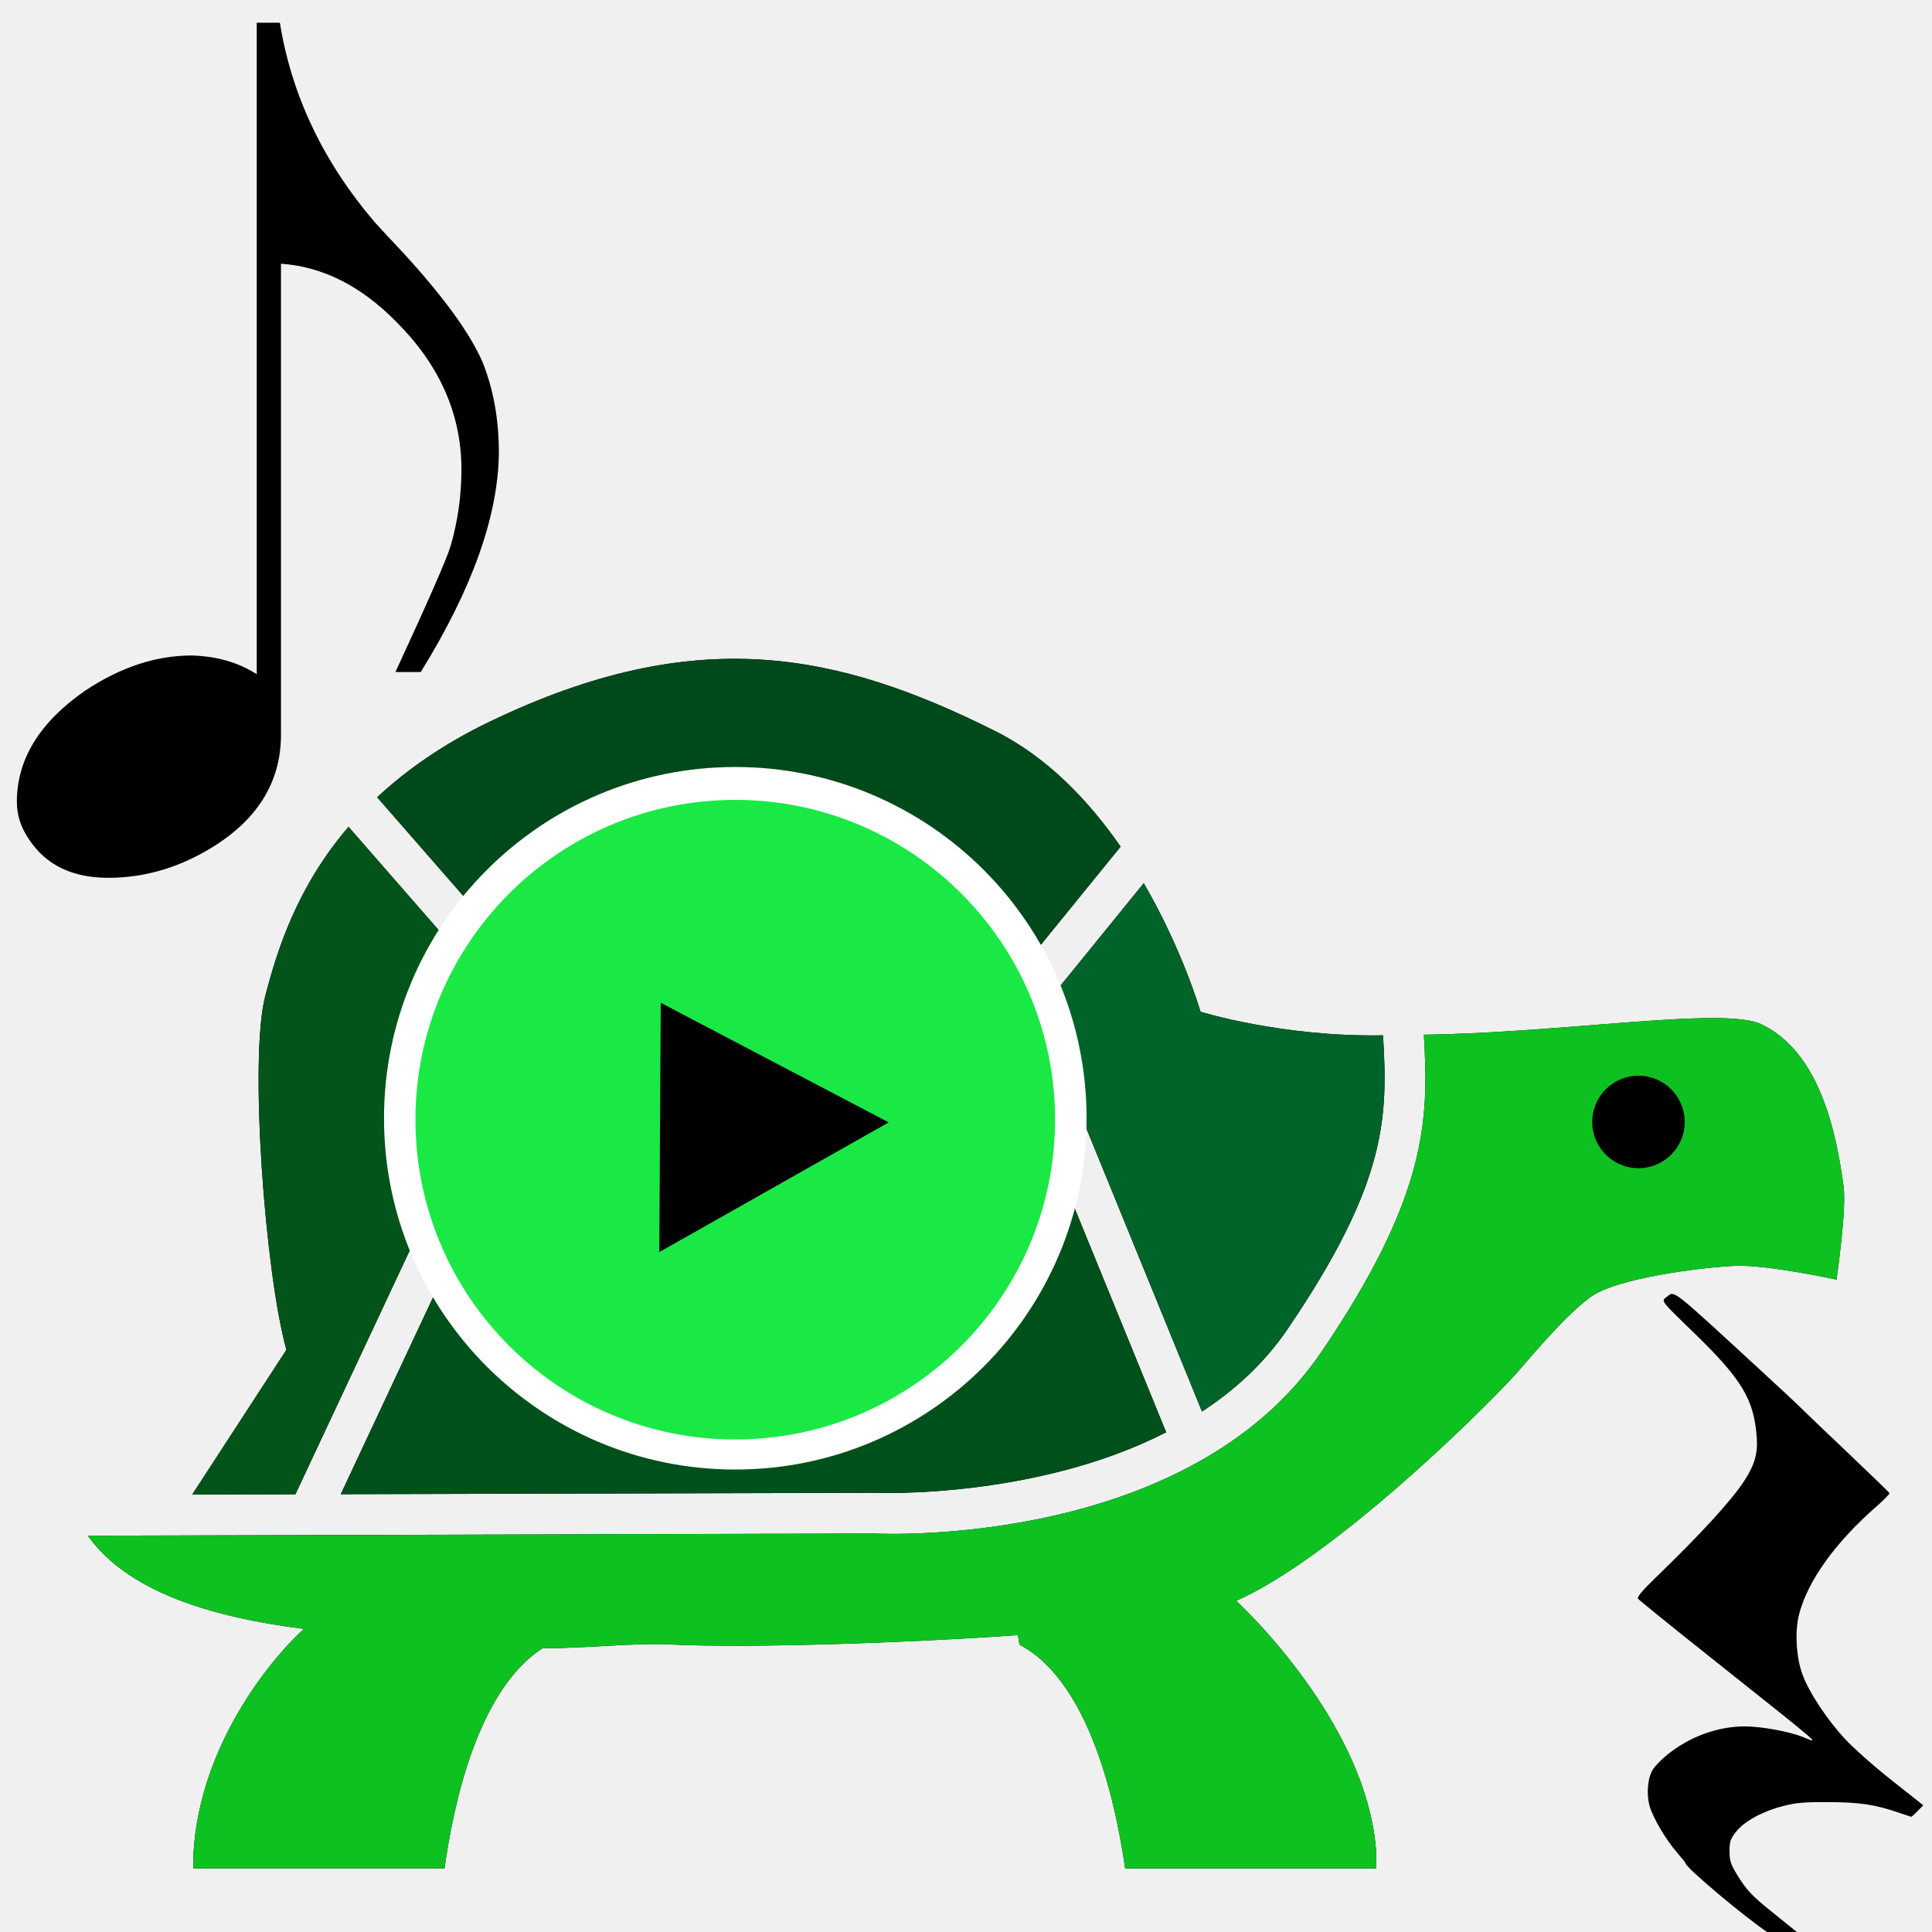
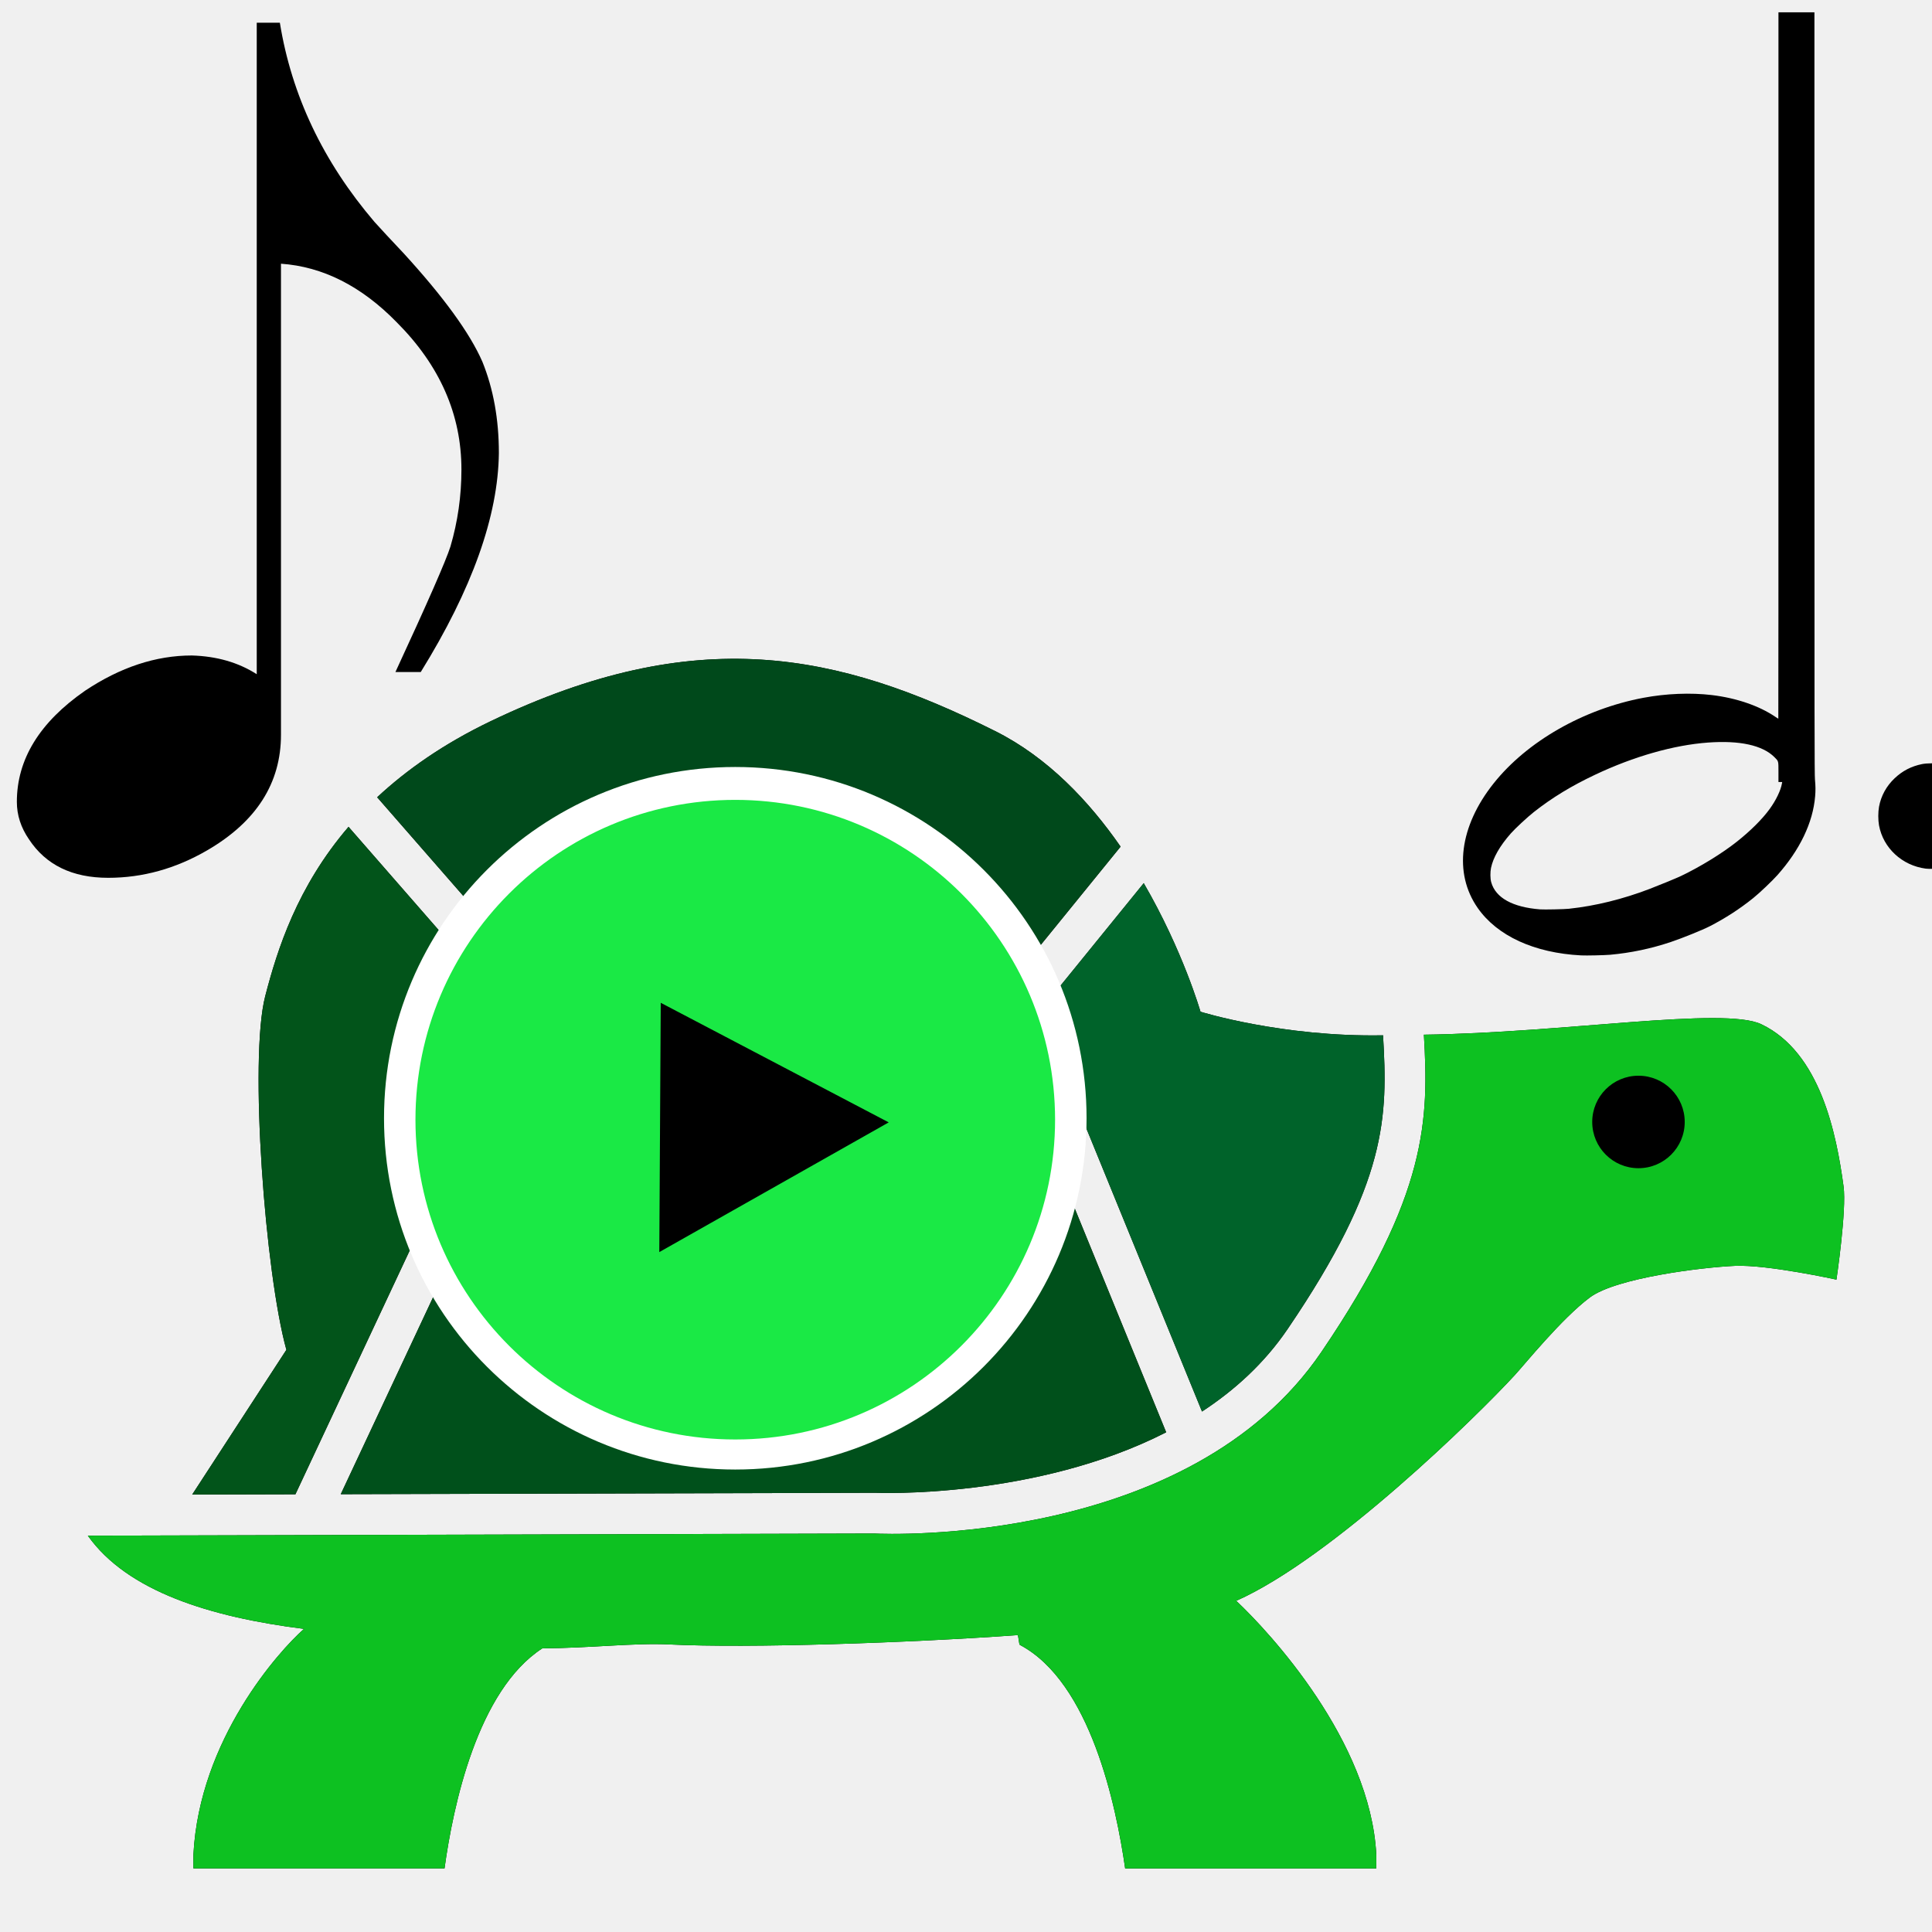
<svg xmlns="http://www.w3.org/2000/svg" enable-background="new 0 0 55 55" height="55px" version="1.1" viewBox="0 0 55 55" width="55px" x="0px" xml:space="preserve" y="0px" id="svg2">
  <defs id="defs19" />
  <g id="g5-0" transform="matrix(0.8907699,0,0,0.8907699,-5.524056,-2.037733)">
    <g id="g7-2">
      <path d="m 65.119,40.201 c -0.226,-1.667 -0.738,-4.278 -2.628,-5.18 -1.198,-0.571 -6.32,0.277 -10.784,0.334 0.156,2.686 0.139,5.113 -3.274,10.137 -4.22,6.21 -13.874,5.828 -14.294,5.805 L 9.008,51.365 c 1.262,1.779 3.906,2.602 6.908,2.98 -0.805,0.71 -3.344,3.537 -3.533,7.212 -0.005,0.082 0.002,0.442 0,0.442 l 8.025,0 c 0.275,-2 1.053,-5.692 3.126,-7.032 1.546,-0.009 2.956,-0.18 4.056,-0.125 2.539,0.126 7.678,-0.051 11.134,-0.298 0.026,0.014 0.042,0.295 0.069,0.311 C 41.052,56.05 41.873,60 42.16,62 l 8.025,0 c -0.001,0 0.006,-0.36 10e-4,-0.442 -0.187,-3.629 -3.394,-7.091 -4.476,-8.11 3.062,-1.361 7.689,-5.893 8.898,-7.209 0.318,-0.344 1.502,-1.812 2.403,-2.486 0.845,-0.631 3.603,-0.965 4.638,-1.01 1.037,-0.045 3.243,0.44 3.243,0.44 0,0 0.331,-2.224 0.227,-2.982 z" id="path9" />
      <circle cx="59.484" cy="37.224" r="1.109" id="circle11" />
      <g id="g13">
        <path d="M 15.643,50.043 22.741,34.9 17.34,28.712 c -1.643,1.915 -2.276,3.921 -2.662,5.409 -0.521,2.004 0,8.875 0.676,11.305 l -3.01,4.626 3.299,-0.009 z" id="path15-9" />
        <path d="m 23.816,34.137 14.598,-0.361 3.6,-4.431 C 41.01,27.897 39.69,26.494 38.002,25.65 32.974,23.135 28.457,22.184 21.881,25.337 c -1.514,0.727 -2.689,1.558 -3.626,2.43 l 5.561,6.37 z" id="path17" />
        <path d="m 38.174,35.094 -14.24,0.352 -6.842,14.594 17.076,-0.045 c 0.095,0.006 5.133,0.199 9.303,-1.933 L 38.174,35.094 Z" id="path19" />
        <path d="m 44.568,34.621 c 0,0 -0.56,-1.951 -1.814,-4.109 l -3.35,4.125 5.212,12.762 c 1.048,-0.686 1.997,-1.548 2.738,-2.64 3.197,-4.704 3.2,-6.784 3.048,-9.384 -3.233,0.059 -5.834,-0.754 -5.834,-0.754 z" id="path21" />
      </g>
    </g>
    <g id="g23">
      <path d="m 65.119,40.201 c -0.226,-1.667 -0.738,-4.278 -2.628,-5.18 -1.198,-0.571 -6.32,0.277 -10.784,0.334 0.156,2.686 0.139,5.113 -3.274,10.137 -4.22,6.21 -13.874,5.828 -14.294,5.805 L 9.008,51.365 c 1.262,1.779 3.906,2.602 6.908,2.98 -0.805,0.71 -3.344,3.537 -3.533,7.212 -0.005,0.082 0.002,0.442 0,0.442 l 8.025,0 c 0.275,-2 1.053,-5.692 3.126,-7.032 1.546,-0.009 2.956,-0.18 4.056,-0.125 2.539,0.126 7.678,-0.051 11.134,-0.298 0.026,0.014 0.042,0.295 0.069,0.311 C 41.052,56.05 41.873,60 42.16,62 l 8.025,0 c -0.001,0 0.006,-0.36 10e-4,-0.442 -0.187,-3.629 -3.394,-7.091 -4.476,-8.11 3.062,-1.361 7.689,-5.893 8.898,-7.209 0.318,-0.344 1.502,-1.812 2.403,-2.486 0.845,-0.631 3.603,-0.965 4.638,-1.01 1.037,-0.045 3.243,0.44 3.243,0.44 0,0 0.331,-2.224 0.227,-2.982 z" id="path25" style="fill:#0dc121;fill-opacity:1" />
    </g>
    <circle cx="58.565" cy="38.144" r="1.478" id="circle27" />
  </g>
  <g id="g29" transform="matrix(0.8907699,0,0,0.8907699,-5.524056,-2.037733)" style="fill:#808080">
    <path d="M 15.643,50.043 22.741,34.9 17.34,28.712 c -1.643,1.915 -2.276,3.921 -2.662,5.409 -0.521,2.004 0,8.875 0.676,11.305 l -3.01,4.626 3.299,-0.009 z" id="path31" style="fill:#02541a;fill-opacity:1" />
    <path d="m 23.816,34.137 14.598,-0.361 3.6,-4.431 C 41.01,27.897 39.69,26.494 38.002,25.65 32.974,23.135 28.457,22.184 21.881,25.337 c -1.514,0.727 -2.689,1.558 -3.626,2.43 l 5.561,6.37 z" id="path33" style="fill:#00491b;fill-opacity:1" />
    <path d="m 38.174,35.094 -14.24,0.352 -6.842,14.594 17.076,-0.045 c 0.095,0.006 5.133,0.199 9.303,-1.933 L 38.174,35.094 Z" id="path35" style="fill:#00501b;fill-opacity:1" />
    <path d="m 44.568,34.621 c 0,0 -0.56,-1.951 -1.814,-4.109 l -3.35,4.125 5.212,12.762 c 1.048,-0.686 1.997,-1.548 2.738,-2.64 3.197,-4.704 3.2,-6.784 3.048,-9.384 -3.233,0.059 -5.834,-0.754 -5.834,-0.754 z" id="path37" style="fill:#00632a;fill-opacity:1" />
  </g>
  <g id="g7-9" transform="matrix(0.1818182,0,0,0.1818182,16.35959,27.48748)" style="fill:#000000">
    <g id="g9-2" style="fill:#000000">
      <g id="g11-3" style="fill:#000000" />
    </g>
    <path d="M 27.498,0 C 12.311,0 0,12.313 0,27.5 0,42.688 12.311,55 27.498,55 42.686,55 55,42.688 55,27.5 55,12.313 42.686,0 27.498,0 Z" id="path15-6" style="fill:#000000" />
  </g>
  <g transform="matrix(0.3636364,0,0,0.3636364,10.9322,21.83475)" style="display:inline" id="g5" display="inline">
    <g id="g7">
      <g id="g9">
        <g id="g11">
          <path style="fill:#1ae945;fill-opacity:1" id="path13" d="m 26.767,0.676 c -12.46,0.019 -25.669,14.896 -25.691,27.359 0.022,12.462 14.793,26.4 27.253,26.421 C 40.794,54.435 54.524,40.081 54.543,27.619 54.524,15.155 39.232,0.695 26.767,0.676 Z M 21.551,37.977 21.664,18.46 39.512,27.822 Z" />
        </g>
      </g>
      <path style="fill:#ffffff" id="path15" d="M 27.498,0 C 12.311,0 0,12.313 0,27.5 0,42.688 12.311,55 27.498,55 42.686,55 55,42.688 55,27.5 55,12.313 42.686,0 27.498,0 Z M 27.496,52.646 C 13.67,52.646 2.463,41.437 2.461,27.613 2.463,13.787 13.67,2.577 27.496,2.574 41.322,2.577 52.531,13.787 52.535,27.612 52.531,41.437 41.322,52.646 27.496,52.646 Z" />
    </g>
  </g>
  <g transform="translate(-1.02711,-0.6197055)" style="font-style:normal;font-weight:normal;font-size:31.329px;line-height:125%;font-family:Sans;text-align:end;letter-spacing:0px;word-spacing:0px;text-anchor:end;fill:#000000;fill-opacity:1;stroke:none;stroke-width:1px;stroke-linecap:butt;stroke-linejoin:miter;stroke-opacity:1" id="text3494">
    <path d="m 1.507,23.447 q 0,-1.817 1.942,-3.164 1.504,-1.003 3.039,-1.003 1.065,0.031 1.848,0.533 l 0,-18.547 0.658,0 q 0.501,3.102 2.694,5.671 0.282,0.313 0.815,0.877 1.723,1.88 2.256,3.102 0.47,1.159 0.47,2.6 -0.031,2.694 -2.224,6.235 l -0.721,0 q 1.378,-2.976 1.566,-3.572 0.313,-1.065 0.313,-2.193 0,-2.35 -1.848,-4.198 Q 10.812,8.252 9.026,8.127 l 0,13.409 q 0,2.068 -2.099,3.29 -1.347,0.783 -2.82,0.783 -1.535,0 -2.256,-1.097 Q 1.507,24.011 1.507,23.447 Z" id="path3408" />
  </g>
-   <path style="fill:#000000" d="M 50.37,55.046 C 49.672,54.58 47.987,53.165 47.987,53.045 c 0,-0.015 -0.105,-0.146 -0.233,-0.292 -0.319,-0.363 -0.697,-1 -0.792,-1.335 -0.098,-0.346 -0.058,-0.802 0.091,-1.042 0.062,-0.1 0.248,-0.291 0.413,-0.424 0.64,-0.517 1.431,-0.805 2.212,-0.805 0.453,0 1.243,0.143 1.626,0.294 0.497,0.196 0.77,0.431 -2.742,-2.364 -1.037,-0.825 -1.907,-1.53 -1.933,-1.567 -0.031,-0.043 0.139,-0.246 0.483,-0.578 1.297,-1.252 2.169,-2.203 2.538,-2.767 0.3,-0.458 0.396,-0.789 0.361,-1.248 -0.08,-1.078 -0.421,-1.648 -1.766,-2.953 -0.991,-0.961 -0.959,-0.919 -0.796,-1.045 0.229,-0.177 0.086,-0.289 2.652,2.072 0.543,0.499 1.068,0.989 1.167,1.089 0.099,0.1 0.703,0.678 1.342,1.284 0.639,0.607 1.17,1.12 1.18,1.142 0.009,0.022 -0.159,0.194 -0.374,0.382 -1.166,1.021 -1.944,2.102 -2.195,3.05 -0.13,0.492 -0.093,1.221 0.089,1.723 0.183,0.505 0.681,1.264 1.201,1.831 0.237,0.258 0.838,0.792 1.336,1.185 l 0.905,0.715 -0.161,0.164 c -0.089,0.09 -0.169,0.164 -0.178,0.164 -0.009,0 -0.176,-0.055 -0.371,-0.121 -0.665,-0.228 -1.108,-0.294 -1.995,-0.297 -0.702,-0.002 -0.901,0.015 -1.279,0.111 -0.589,0.15 -1.102,0.428 -1.342,0.728 -0.163,0.203 -0.192,0.288 -0.19,0.565 0.001,0.281 0.038,0.384 0.274,0.758 0.227,0.359 0.39,0.527 0.969,0.993 l 0.696,0.561 -0.129,0.158 c -0.071,0.087 -0.155,0.158 -0.185,0.158 -0.031,0 -0.251,-0.13 -0.489,-0.289 z" id="path4709" />
+   <path style="fill:#000000" d="m 45.011,27.198 c -1.333,-0.069 -2.389,-0.554 -2.945,-1.352 -0.689,-0.989 -0.518,-2.322 0.453,-3.543 0.953,-1.198 2.562,-2.117 4.265,-2.438 0.651,-0.122 1.343,-0.15 1.949,-0.078 0.694,0.083 1.344,0.305 1.802,0.616 0.047,0.032 0.088,0.058 0.09,0.058 0.003,0 0.004,-4.525 0.004,-10.055 l 0,-10.055 0.512,0 0.512,0 1.34e-4,10.835 c 1.13e-4,9.438 0.002,10.857 0.015,11.002 0.018,0.198 0.019,0.311 0.005,0.481 -0.062,0.749 -0.433,1.523 -1.075,2.245 -0.146,0.164 -0.509,0.509 -0.686,0.651 -0.383,0.308 -0.79,0.572 -1.232,0.8 -0.209,0.108 -0.788,0.342 -1.116,0.452 -0.561,0.188 -1.134,0.309 -1.727,0.363 -0.159,0.014 -0.678,0.026 -0.827,0.018 z m -0.336,-1.329 c 0.739,-0.078 1.524,-0.272 2.285,-0.563 0.281,-0.108 0.761,-0.305 0.889,-0.366 0.542,-0.257 1.167,-0.641 1.587,-0.972 0.397,-0.313 0.736,-0.652 0.945,-0.941 0.179,-0.247 0.313,-0.526 0.347,-0.722 l 0.007,-0.042 -0.053,0 -0.053,0 0,-0.28 c 0,-0.328 0.005,-0.309 -0.115,-0.429 -0.338,-0.338 -0.988,-0.481 -1.89,-0.415 -0.976,0.071 -2.114,0.395 -3.215,0.916 -0.677,0.32 -1.223,0.653 -1.742,1.061 -0.182,0.143 -0.536,0.472 -0.658,0.611 -0.311,0.353 -0.502,0.687 -0.563,0.981 -0.025,0.123 -0.023,0.306 0.006,0.408 0.124,0.443 0.609,0.711 1.391,0.772 0.123,0.009 0.689,-0.003 0.832,-0.018 z m 10.147,-1.141 c -0.673,-0.088 -1.212,-0.587 -1.33,-1.231 -0.028,-0.155 -0.028,-0.375 0,-0.531 0.057,-0.31 0.21,-0.589 0.445,-0.811 0.223,-0.211 0.475,-0.341 0.779,-0.403 0.14,-0.028 0.429,-0.031 0.573,-0.005 0.552,0.099 1.01,0.481 1.191,0.993 0.064,0.181 0.076,0.26 0.076,0.492 0,0.18 -0.003,0.224 -0.023,0.307 -0.142,0.605 -0.609,1.054 -1.221,1.172 -0.116,0.022 -0.382,0.032 -0.492,0.017 z" id="path4712-5" />
</svg>
